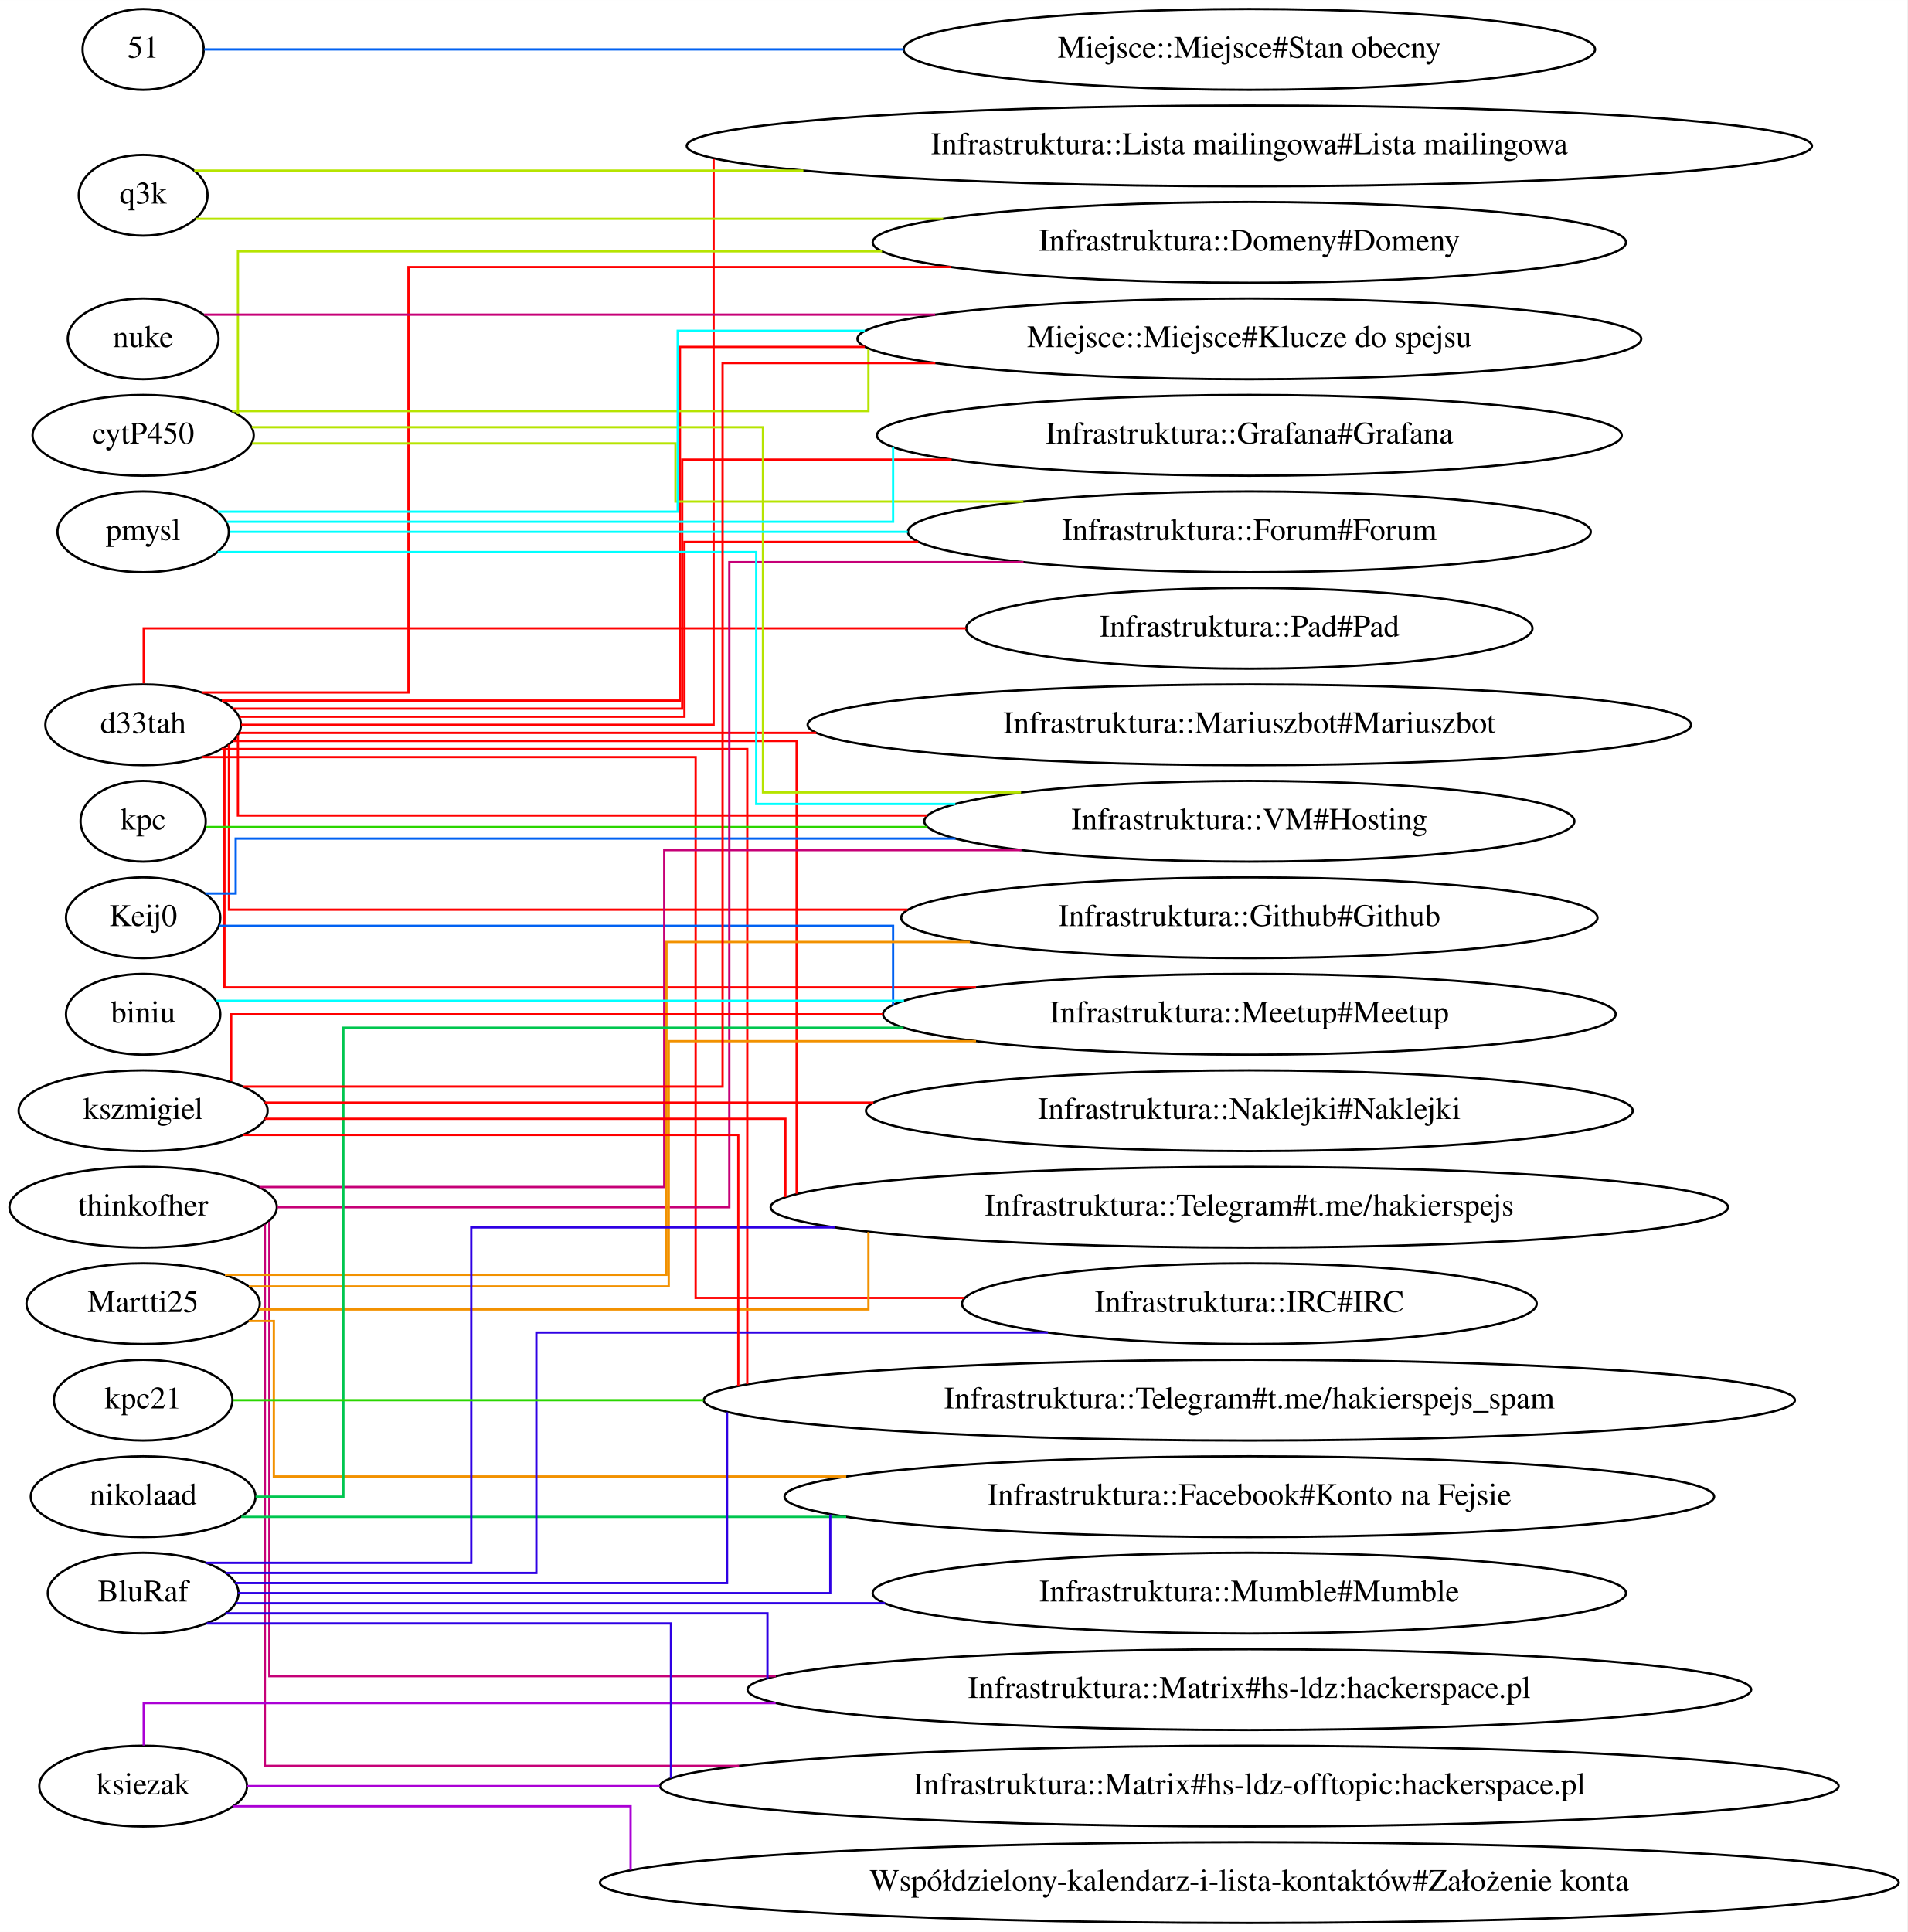
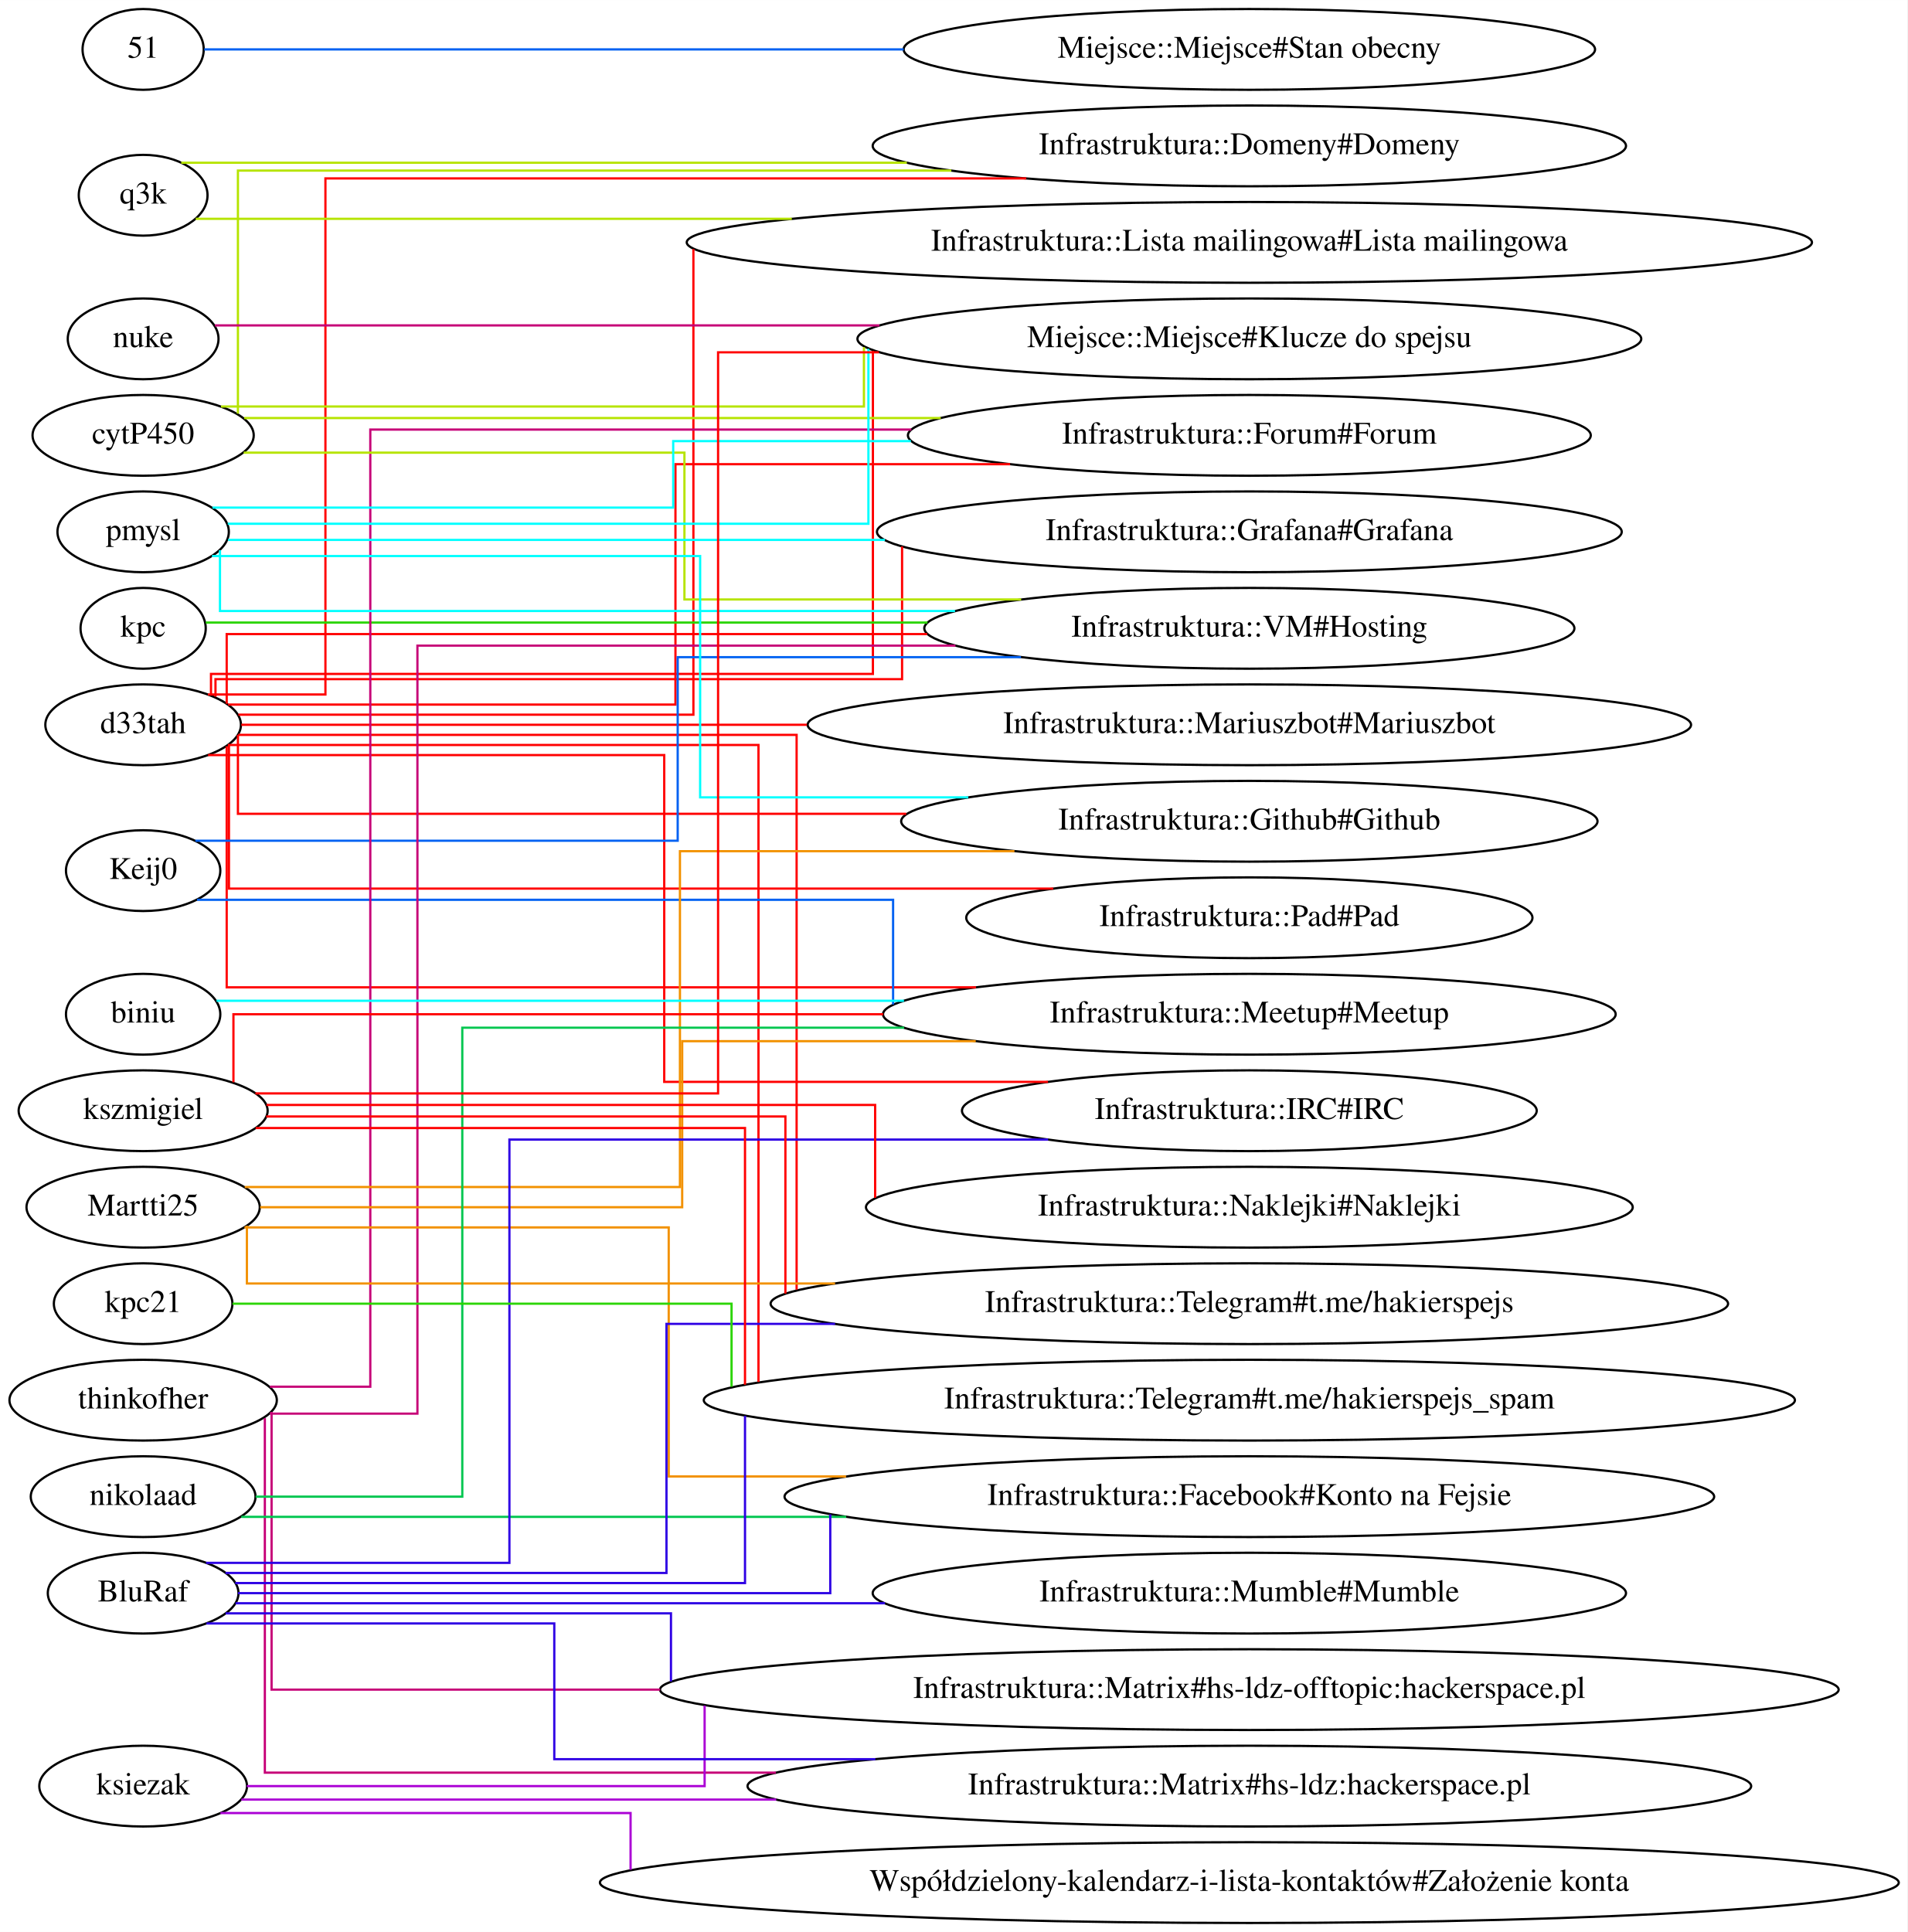
<svg xmlns="http://www.w3.org/2000/svg" width="850pt" height="861pt" viewBox="0.00 0.00 850.04 861.00">
  <g id="graph0" class="graph" transform="scale(1 1) rotate(0) translate(4 857)">
    <polygon fill="#ffffff" stroke="transparent" points="-4,4 -4,-857 846.038,-857 846.038,4 -4,4" />
    <g id="node1" class="node">
      <ellipse fill="none" stroke="#000000" cx="59.795" cy="-534" rx="43.592" ry="18" />
      <text text-anchor="middle" x="59.795" y="-530.3" font-family="Times,serif" font-size="14.00" fill="#000000">d33tah</text>
    </g>
    <g id="node2" class="node">
-       <ellipse fill="none" stroke="#000000" cx="552.814" cy="-448" rx="155.173" ry="18" />
-       <text text-anchor="middle" x="552.814" y="-444.3" font-family="Times,serif" font-size="14.00" fill="#000000">Infrastruktura::Github#Github</text>
+       <ellipse fill="none" stroke="#000000" cx="552.814" cy="-448" rx="126.178" ry="18" />
+       <text text-anchor="middle" x="552.814" y="-444.3" font-family="Times,serif" font-size="14.00" fill="#000000">Infrastruktura::Pad#Pad</text>
    </g>
    <g id="edge1" class="edge">
-       <path fill="none" stroke="#ff0000" d="M98.038,-525.182C98.038,-503.925 98.038,-451.6 98.038,-451.6 98.038,-451.6 268.269,-451.6 400.431,-451.6" />
+       <path fill="none" stroke="#ff0000" d="M98.038,-525.339C98.038,-506.002 98.038,-461 98.038,-461 98.038,-461 333.295,-461 465.398,-461" />
    </g>
    <g id="node3" class="node">
-       <ellipse fill="none" stroke="#000000" cx="552.814" cy="-276" rx="128.077" ry="18" />
-       <text text-anchor="middle" x="552.814" y="-272.3" font-family="Times,serif" font-size="14.00" fill="#000000">Infrastruktura::IRC#IRC</text>
+       <ellipse fill="none" stroke="#000000" cx="552.814" cy="-405" rx="163.271" ry="18" />
+       <text text-anchor="middle" x="552.814" y="-401.3" font-family="Times,serif" font-size="14.00" fill="#000000">Infrastruktura::Meetup#Meetup</text>
    </g>
    <g id="edge2" class="edge">
-       <path fill="none" stroke="#ff0000" d="M86.147,-519.6C149.671,-519.6 306.038,-519.6 306.038,-519.6 306.038,-519.6 306.038,-278.571 306.038,-278.571 306.038,-278.571 365.346,-278.571 425.812,-278.571" />
+       <path fill="none" stroke="#ff0000" d="M97.038,-524.425C97.038,-496.482 97.038,-417 97.038,-417 97.038,-417 295.962,-417 430.974,-417" />
    </g>
    <g id="node4" class="node">
-       <ellipse fill="none" stroke="#000000" cx="552.814" cy="-792" rx="250.756" ry="18" />
-       <text text-anchor="middle" x="552.814" y="-788.3" font-family="Times,serif" font-size="14.00" fill="#000000">Infrastruktura::Lista mailingowa#Lista mailingowa</text>
+       <ellipse fill="none" stroke="#000000" cx="552.814" cy="-792" rx="167.87" ry="18" />
+       <text text-anchor="middle" x="552.814" y="-788.3" font-family="Times,serif" font-size="14.00" fill="#000000">Infrastruktura::Domeny#Domeny</text>
    </g>
    <g id="edge3" class="edge">
-       <path fill="none" stroke="#ff0000" d="M103.501,-534C176.193,-534 314.038,-534 314.038,-534 314.038,-534 314.038,-747.723 314.038,-786.127" />
+       <path fill="none" stroke="#ff0000" d="M88.667,-547.5C112.019,-547.5 141.038,-547.5 141.038,-547.5 141.038,-547.5 141.038,-777.5 141.038,-777.5 141.038,-777.5 331.542,-777.5 453.397,-777.5" />
    </g>
    <g id="node5" class="node">
-       <ellipse fill="none" stroke="#000000" cx="552.814" cy="-663" rx="165.971" ry="18" />
-       <text text-anchor="middle" x="552.814" y="-659.3" font-family="Times,serif" font-size="14.00" fill="#000000">Infrastruktura::Grafana#Grafana</text>
+       <ellipse fill="none" stroke="#000000" cx="552.814" cy="-362" rx="128.077" ry="18" />
+       <text text-anchor="middle" x="552.814" y="-358.3" font-family="Times,serif" font-size="14.00" fill="#000000">Infrastruktura::IRC#IRC</text>
    </g>
    <g id="edge4" class="edge">
-       <path fill="none" stroke="#ff0000" d="M99.736,-541.2C168.05,-541.2 300.038,-541.2 300.038,-541.2 300.038,-541.2 300.038,-652.2 300.038,-652.2 300.038,-652.2 359.105,-652.2 420.134,-652.2" />
+       <path fill="none" stroke="#ff0000" d="M88.739,-520.5C150.996,-520.5 292.038,-520.5 292.038,-520.5 292.038,-520.5 292.038,-374.857 292.038,-374.857 292.038,-374.857 387.636,-374.857 463.07,-374.857" />
    </g>
    <g id="node6" class="node">
-       <ellipse fill="none" stroke="#000000" cx="552.814" cy="-749" rx="167.87" ry="18" />
-       <text text-anchor="middle" x="552.814" y="-745.3" font-family="Times,serif" font-size="14.00" fill="#000000">Infrastruktura::Domeny#Domeny</text>
+       <ellipse fill="none" stroke="#000000" cx="552.814" cy="-663" rx="152.173" ry="18" />
+       <text text-anchor="middle" x="552.814" y="-659.3" font-family="Times,serif" font-size="14.00" fill="#000000">Infrastruktura::Forum#Forum</text>
    </g>
    <g id="edge5" class="edge">
-       <path fill="none" stroke="#ff0000" d="M86.037,-548.4C120.872,-548.4 178.038,-548.4 178.038,-548.4 178.038,-548.4 178.038,-738 178.038,-738 178.038,-738 312.124,-738 419.891,-738" />
+       <path fill="none" stroke="#ff0000" d="M97.649,-543C164.629,-543 297.038,-543 297.038,-543 297.038,-543 297.038,-650.143 297.038,-650.143 297.038,-650.143 376.012,-650.143 446.194,-650.143" />
    </g>
    <g id="node7" class="node">
-       <ellipse fill="none" stroke="#000000" cx="552.814" cy="-491" rx="144.874" ry="18" />
-       <text text-anchor="middle" x="552.814" y="-487.3" font-family="Times,serif" font-size="14.00" fill="#000000">Infrastruktura::VM#Hosting</text>
+       <ellipse fill="none" stroke="#000000" cx="552.814" cy="-276" rx="213.362" ry="18" />
+       <text text-anchor="middle" x="552.814" y="-272.3" font-family="Times,serif" font-size="14.00" fill="#000000">Infrastruktura::Telegram#t.me/hakierspejs</text>
    </g>
    <g id="edge6" class="edge">
-       <path fill="none" stroke="#ff0000" d="M102.038,-529.362C102.038,-518.743 102.038,-493.571 102.038,-493.571 102.038,-493.571 277.298,-493.571 409.256,-493.571" />
+       <path fill="none" stroke="#ff0000" d="M102.144,-529.5C182.92,-529.5 351.038,-529.5 351.038,-529.5 351.038,-529.5 351.038,-321.303 351.038,-282.266" />
    </g>
    <g id="node8" class="node">
-       <ellipse fill="none" stroke="#000000" cx="552.814" cy="-620" rx="152.173" ry="18" />
-       <text text-anchor="middle" x="552.814" y="-616.3" font-family="Times,serif" font-size="14.00" fill="#000000">Infrastruktura::Forum#Forum</text>
+       <ellipse fill="none" stroke="#000000" cx="552.814" cy="-620" rx="165.971" ry="18" />
+       <text text-anchor="middle" x="552.814" y="-616.3" font-family="Times,serif" font-size="14.00" fill="#000000">Infrastruktura::Grafana#Grafana</text>
    </g>
    <g id="edge7" class="edge">
-       <path fill="none" stroke="#ff0000" d="M102.646,-537.6C171.97,-537.6 301.038,-537.6 301.038,-537.6 301.038,-537.6 301.038,-615.5 301.038,-615.5 301.038,-615.5 350.311,-615.5 405.262,-615.5" />
+       <path fill="none" stroke="#ff0000" d="M92.038,-546.53C92.038,-550.714 92.038,-554.333 92.038,-554.333 92.038,-554.333 398.038,-554.333 398.038,-554.333 398.038,-554.333 398.038,-596.854 398.038,-613.464" />
    </g>
    <g id="node9" class="node">
      <ellipse fill="none" stroke="#000000" cx="552.814" cy="-233" rx="243.157" ry="18" />
      <text text-anchor="middle" x="552.814" y="-229.3" font-family="Times,serif" font-size="14.00" fill="#000000">Infrastruktura::Telegram#t.me/hakierspejs_spam</text>
    </g>
    <g id="edge8" class="edge">
-       <path fill="none" stroke="#ff0000" d="M94.718,-523.2C167.568,-523.2 329.038,-523.2 329.038,-523.2 329.038,-523.2 329.038,-284.862 329.038,-240.173" />
+       <path fill="none" stroke="#ff0000" d="M97.639,-525C172.871,-525 334.038,-525 334.038,-525 334.038,-525 334.038,-288.275 334.038,-241.114" />
    </g>
    <g id="node10" class="node">
+       <ellipse fill="none" stroke="#000000" cx="552.814" cy="-491" rx="155.173" ry="18" />
+       <text text-anchor="middle" x="552.814" y="-487.3" font-family="Times,serif" font-size="14.00" fill="#000000">Infrastruktura::Github#Github</text>
+     </g>
+     <g id="edge9" class="edge">
+       <path fill="none" stroke="#ff0000" d="M102.038,-529.45C102.038,-519.031 102.038,-494.333 102.038,-494.333 102.038,-494.333 269.16,-494.333 399.887,-494.333" />
+     </g>
+     <g id="node11" class="node">
+       <ellipse fill="none" stroke="#000000" cx="552.814" cy="-577" rx="144.874" ry="18" />
+       <text text-anchor="middle" x="552.814" y="-573.3" font-family="Times,serif" font-size="14.00" fill="#000000">Infrastruktura::VM#Hosting</text>
+     </g>
+     <g id="edge10" class="edge">
+       <path fill="none" stroke="#ff0000" d="M97.038,-543.377C97.038,-555.32 97.038,-574.429 97.038,-574.429 97.038,-574.429 275.632,-574.429 409.229,-574.429" />
+     </g>
+     <g id="node12" class="node">
+       <ellipse fill="none" stroke="#000000" cx="552.814" cy="-749" rx="250.756" ry="18" />
+       <text text-anchor="middle" x="552.814" y="-745.3" font-family="Times,serif" font-size="14.00" fill="#000000">Infrastruktura::Lista mailingowa#Lista mailingowa</text>
+     </g>
+     <g id="edge11" class="edge">
+       <path fill="none" stroke="#ff0000" d="M102.233,-538.5C172.425,-538.5 305.038,-538.5 305.038,-538.5 305.038,-538.5 305.038,-720.439 305.038,-746.024" />
+     </g>
+     <g id="node13" class="node">
+       <ellipse fill="none" stroke="#000000" cx="552.814" cy="-534" rx="196.865" ry="18" />
+       <text text-anchor="middle" x="552.814" y="-530.3" font-family="Times,serif" font-size="14.00" fill="#000000">Infrastruktura::Mariuszbot#Mariuszbot</text>
+     </g>
+     <g id="edge12" class="edge">
+       <path fill="none" stroke="#ff0000" d="M103.547,-534C160.224,-534 262.783,-534 355.615,-534" />
+     </g>
+     <g id="node14" class="node">
      <ellipse fill="none" stroke="#000000" cx="552.814" cy="-706" rx="174.669" ry="18" />
      <text text-anchor="middle" x="552.814" y="-702.3" font-family="Times,serif" font-size="14.00" fill="#000000">Miejsce::Miejsce#Klucze do spejsu</text>
    </g>
-     <g id="edge9" class="edge">
-       <path fill="none" stroke="#ff0000" d="M94.839,-544.8C161.291,-544.8 299.038,-544.8 299.038,-544.8 299.038,-544.8 299.038,-702.4 299.038,-702.4 299.038,-702.4 335.849,-702.4 381.432,-702.4" />
-     </g>
-     <g id="node11" class="node">
-       <ellipse fill="none" stroke="#000000" cx="552.814" cy="-534" rx="196.865" ry="18" />
-       <text text-anchor="middle" x="552.814" y="-530.3" font-family="Times,serif" font-size="14.00" fill="#000000">Infrastruktura::Mariuszbot#Mariuszbot</text>
-     </g>
-     <g id="edge10" class="edge">
-       <path fill="none" stroke="#ff0000" d="M102.684,-530.4C160.023,-530.4 265.402,-530.4 359.789,-530.4" />
-     </g>
-     <g id="node12" class="node">
-       <ellipse fill="none" stroke="#000000" cx="552.814" cy="-405" rx="163.271" ry="18" />
-       <text text-anchor="middle" x="552.814" y="-401.3" font-family="Times,serif" font-size="14.00" fill="#000000">Infrastruktura::Meetup#Meetup</text>
-     </g>
-     <g id="edge11" class="edge">
-       <path fill="none" stroke="#ff0000" d="M96.038,-523.617C96.038,-494.983 96.038,-417 96.038,-417 96.038,-417 295.693,-417 431.006,-417" />
-     </g>
-     <g id="node13" class="node">
-       <ellipse fill="none" stroke="#000000" cx="552.814" cy="-577" rx="126.178" ry="18" />
-       <text text-anchor="middle" x="552.814" y="-573.3" font-family="Times,serif" font-size="14.00" fill="#000000">Infrastruktura::Pad#Pad</text>
-     </g>
-     <g id="edge12" class="edge">
-       <path fill="none" stroke="#ff0000" d="M60.038,-552.485C60.038,-564.14 60.038,-577 60.038,-577 60.038,-577 280.549,-577 426.552,-577" />
-     </g>
-     <g id="node14" class="node">
-       <ellipse fill="none" stroke="#000000" cx="552.814" cy="-319" rx="213.362" ry="18" />
-       <text text-anchor="middle" x="552.814" y="-315.3" font-family="Times,serif" font-size="14.00" fill="#000000">Infrastruktura::Telegram#t.me/hakierspejs</text>
-     </g>
    <g id="edge13" class="edge">
-       <path fill="none" stroke="#ff0000" d="M99.985,-526.8C179.881,-526.8 351.038,-526.8 351.038,-526.8 351.038,-526.8 351.038,-359.066 351.038,-324.995" />
+       <path fill="none" stroke="#ff0000" d="M90.038,-547.185C90.038,-552.172 90.038,-556.667 90.038,-556.667 90.038,-556.667 385.038,-556.667 385.038,-556.667 385.038,-556.667 385.038,-674.083 385.038,-700.685" />
    </g>
    <g id="node15" class="node">
-       <ellipse fill="none" stroke="#000000" cx="59.795" cy="-491" rx="27.895" ry="18" />
-       <text text-anchor="middle" x="59.795" y="-487.3" font-family="Times,serif" font-size="14.00" fill="#000000">kpc</text>
+       <ellipse fill="none" stroke="#000000" cx="59.795" cy="-577" rx="27.895" ry="18" />
+       <text text-anchor="middle" x="59.795" y="-573.3" font-family="Times,serif" font-size="14.00" fill="#000000">kpc</text>
    </g>
    <g id="edge14" class="edge">
-       <path fill="none" stroke="#2bd500" d="M87.714,-488.429C148.519,-488.429 296.511,-488.429 409.361,-488.429" />
+       <path fill="none" stroke="#2bd500" d="M87.714,-579.571C148.519,-579.571 296.511,-579.571 409.361,-579.571" />
    </g>
    <g id="node16" class="node">
-       <ellipse fill="none" stroke="#000000" cx="59.795" cy="-448" rx="34.394" ry="18" />
-       <text text-anchor="middle" x="59.795" y="-444.3" font-family="Times,serif" font-size="14.00" fill="#000000">Keij0</text>
+       <ellipse fill="none" stroke="#000000" cx="59.795" cy="-469" rx="34.394" ry="18" />
+       <text text-anchor="middle" x="59.795" y="-465.3" font-family="Times,serif" font-size="14.00" fill="#000000">Keij0</text>
    </g>
    <g id="edge16" class="edge">
-       <path fill="none" stroke="#0061f2" d="M87.533,-458.8C94.994,-458.8 101.038,-458.8 101.038,-458.8 101.038,-458.8 101.038,-483.286 101.038,-483.286 101.038,-483.286 288.431,-483.286 421.838,-483.286" />
+       <path fill="none" stroke="#0061f2" d="M83.833,-456C160.472,-456 394.038,-456 394.038,-456 394.038,-456 394.038,-421.682 394.038,-409.348" />
    </g>
    <g id="edge15" class="edge">
-       <path fill="none" stroke="#0061f2" d="M93.683,-444.4C178.657,-444.4 394.038,-444.4 394.038,-444.4 394.038,-444.4 394.038,-419.381 394.038,-409.216" />
+       <path fill="none" stroke="#0061f2" d="M83.072,-482.333C143.02,-482.333 298.038,-482.333 298.038,-482.333 298.038,-482.333 298.038,-564.143 298.038,-564.143 298.038,-564.143 380.056,-564.143 451.021,-564.143" />
    </g>
    <g id="node17" class="node">
-       <ellipse fill="none" stroke="#000000" cx="59.795" cy="-319" rx="59.59" ry="18" />
-       <text text-anchor="middle" x="59.795" y="-315.3" font-family="Times,serif" font-size="14.00" fill="#000000">thinkofher</text>
+       <ellipse fill="none" stroke="#000000" cx="59.795" cy="-233" rx="59.59" ry="18" />
+       <text text-anchor="middle" x="59.795" y="-229.3" font-family="Times,serif" font-size="14.00" fill="#000000">thinkofher</text>
+     </g>
+     <g id="edge17" class="edge">
+       <path fill="none" stroke="#c60077" d="M116.337,-239C139.528,-239 161.038,-239 161.038,-239 161.038,-239 161.038,-665.571 161.038,-665.571 161.038,-665.571 291.76,-665.571 402.183,-665.571" />
+     </g>
+     <g id="edge18" class="edge">
+       <path fill="none" stroke="#c60077" d="M116.265,-227C148.295,-227 182.038,-227 182.038,-227 182.038,-227 182.038,-569.286 182.038,-569.286 182.038,-569.286 315.127,-569.286 421.831,-569.286" />
+     </g>
+     <g id="node18" class="node">
+       <ellipse fill="none" stroke="#000000" cx="552.814" cy="-104" rx="262.653" ry="18" />
+       <text text-anchor="middle" x="552.814" y="-100.3" font-family="Times,serif" font-size="14.00" fill="#000000">Infrastruktura::Matrix#hs-ldz-offtopic:hackerspace.pl</text>
    </g>
    <g id="edge19" class="edge">
-       <path fill="none" stroke="#c60077" d="M111.626,-328C180.073,-328 292.038,-328 292.038,-328 292.038,-328 292.038,-478.143 292.038,-478.143 292.038,-478.143 378.023,-478.143 451.244,-478.143" />
+       <path fill="none" stroke="#c60077" d="M117.038,-227.783C117.038,-203.649 117.038,-104 117.038,-104 117.038,-104 198.045,-104 290.207,-104" />
+     </g>
+     <g id="node19" class="node">
+       <ellipse fill="none" stroke="#000000" cx="552.814" cy="-61" rx="223.66" ry="18" />
+       <text text-anchor="middle" x="552.814" y="-57.3" font-family="Times,serif" font-size="14.00" fill="#000000">Infrastruktura::Matrix#hs-ldz:hackerspace.pl</text>
    </g>
    <g id="edge20" class="edge">
-       <path fill="none" stroke="#c60077" d="M119.729,-319C196.857,-319 321.038,-319 321.038,-319 321.038,-319 321.038,-606.5 321.038,-606.5 321.038,-606.5 389.615,-606.5 452.165,-606.5" />
-     </g>
-     <g id="node18" class="node">
-       <ellipse fill="none" stroke="#000000" cx="552.814" cy="-104" rx="223.66" ry="18" />
-       <text text-anchor="middle" x="552.814" y="-100.3" font-family="Times,serif" font-size="14.00" fill="#000000">Infrastruktura::Matrix#hs-ldz:hackerspace.pl</text>
-     </g>
-     <g id="edge17" class="edge">
-       <path fill="none" stroke="#c60077" d="M116.038,-312.516C116.038,-277.239 116.038,-110 116.038,-110 116.038,-110 230.192,-110 341.783,-110" />
-     </g>
-     <g id="node19" class="node">
-       <ellipse fill="none" stroke="#000000" cx="552.814" cy="-61" rx="262.653" ry="18" />
-       <text text-anchor="middle" x="552.814" y="-57.3" font-family="Times,serif" font-size="14.00" fill="#000000">Infrastruktura::Matrix#hs-ldz-offtopic:hackerspace.pl</text>
-     </g>
-     <g id="edge18" class="edge">
-       <path fill="none" stroke="#c60077" d="M114.038,-311.275C114.038,-269.246 114.038,-70 114.038,-70 114.038,-70 218.441,-70 325.393,-70" />
+       <path fill="none" stroke="#c60077" d="M114.038,-224.994C114.038,-191.834 114.038,-67 114.038,-67 114.038,-67 229.373,-67 341.78,-67" />
    </g>
    <g id="node20" class="node">
      <ellipse fill="none" stroke="#000000" cx="59.795" cy="-663" rx="49.291" ry="18" />
      <text text-anchor="middle" x="59.795" y="-659.3" font-family="Times,serif" font-size="14.00" fill="#000000">cytP450</text>
    </g>
+     <g id="edge23" class="edge">
+       <path fill="none" stroke="#b6e400" d="M102.038,-672.656C102.038,-700.838 102.038,-781 102.038,-781 102.038,-781 287.037,-781 420.004,-781" />
+     </g>
    <g id="edge21" class="edge">
-       <path fill="none" stroke="#b6e400" d="M102.038,-672.406C102.038,-693.945 102.038,-745 102.038,-745 102.038,-745 260.171,-745 389.117,-745" />
-     </g>
-     <g id="edge23" class="edge">
-       <path fill="none" stroke="#b6e400" d="M108.229,-666.6C187.454,-666.6 336.038,-666.6 336.038,-666.6 336.038,-666.6 336.038,-503.857 336.038,-503.857 336.038,-503.857 394.769,-503.857 451.091,-503.857" />
+       <path fill="none" stroke="#b6e400" d="M104.854,-670.714C174.503,-670.714 311.138,-670.714 415.282,-670.714" />
+     </g>
+     <g id="edge22" class="edge">
+       <path fill="none" stroke="#b6e400" d="M104.605,-655.286C174.371,-655.286 301.038,-655.286 301.038,-655.286 301.038,-655.286 301.038,-589.857 301.038,-589.857 301.038,-589.857 381.256,-589.857 451.133,-589.857" />
    </g>
    <g id="edge24" class="edge">
-       <path fill="none" stroke="#b6e400" d="M108.377,-659.4C177.786,-659.4 297.038,-659.4 297.038,-659.4 297.038,-659.4 297.038,-633.5 297.038,-633.5 297.038,-633.5 380.516,-633.5 452.092,-633.5" />
-     </g>
-     <g id="edge22" class="edge">
-       <path fill="none" stroke="#b6e400" d="M99.431,-673.8C185.746,-673.8 383.038,-673.8 383.038,-673.8 383.038,-673.8 383.038,-692.675 383.038,-701.523" />
+       <path fill="none" stroke="#b6e400" d="M94.479,-675.857C177.545,-675.857 381.038,-675.857 381.038,-675.857 381.038,-675.857 381.038,-694.255 381.038,-702.304" />
    </g>
    <g id="node21" class="node">
      <ellipse fill="none" stroke="#000000" cx="59.795" cy="-620" rx="38.194" ry="18" />
      <text text-anchor="middle" x="59.795" y="-616.3" font-family="Times,serif" font-size="14.00" fill="#000000">pmysl</text>
    </g>
    <g id="edge25" class="edge">
-       <path fill="none" stroke="#00ffff" d="M97.164,-624.5C184.383,-624.5 394.038,-624.5 394.038,-624.5 394.038,-624.5 394.038,-647.068 394.038,-657.647" />
+       <path fill="none" stroke="#00ffff" d="M90.679,-630.8C154.716,-630.8 296.038,-630.8 296.038,-630.8 296.038,-630.8 296.038,-660.429 296.038,-660.429 296.038,-660.429 346.068,-660.429 401.961,-660.429" />
+     </g>
+     <g id="edge26" class="edge">
+       <path fill="none" stroke="#00ffff" d="M97.662,-616.4C159.67,-616.4 286.373,-616.4 390.386,-616.4" />
    </g>
    <g id="edge27" class="edge">
-       <path fill="none" stroke="#00ffff" d="M93.026,-611C165.846,-611 333.038,-611 333.038,-611 333.038,-611 333.038,-498.714 333.038,-498.714 333.038,-498.714 374.73,-498.714 421.796,-498.714" />
+       <path fill="none" stroke="#00ffff" d="M90.483,-609.2C156.901,-609.2 308.038,-609.2 308.038,-609.2 308.038,-609.2 308.038,-501.667 308.038,-501.667 308.038,-501.667 367.335,-501.667 427.558,-501.667" />
    </g>
    <g id="edge28" class="edge">
-       <path fill="none" stroke="#00ffff" d="M98.481,-620C162.836,-620 295.219,-620 400.564,-620" />
-     </g>
-     <g id="edge26" class="edge">
-       <path fill="none" stroke="#00ffff" d="M93.172,-629C158.74,-629 298.038,-629 298.038,-629 298.038,-629 298.038,-709.6 298.038,-709.6 298.038,-709.6 335.374,-709.6 381.461,-709.6" />
+       <path fill="none" stroke="#00ffff" d="M94.038,-611.816C94.038,-601.392 94.038,-584.714 94.038,-584.714 94.038,-584.714 286.07,-584.714 421.654,-584.714" />
+     </g>
+     <g id="edge29" class="edge">
+       <path fill="none" stroke="#00ffff" d="M97.507,-623.6C182.775,-623.6 383.038,-623.6 383.038,-623.6 383.038,-623.6 383.038,-684.455 383.038,-701.57" />
    </g>
    <g id="node22" class="node">
      <ellipse fill="none" stroke="#000000" cx="59.795" cy="-61" rx="46.292" ry="18" />
      <text text-anchor="middle" x="59.795" y="-57.3" font-family="Times,serif" font-size="14.00" fill="#000000">ksiezak</text>
    </g>
-     <g id="edge29" class="edge">
-       <path fill="none" stroke="#ab00d5" d="M60.038,-79.066C60.038,-88.459 60.038,-98 60.038,-98 60.038,-98 207.94,-98 341.688,-98" />
-     </g>
    <g id="edge30" class="edge">
-       <path fill="none" stroke="#ab00d5" d="M106.177,-61C149.863,-61 219.04,-61 290.025,-61" />
+       <path fill="none" stroke="#ab00d5" d="M105.985,-61C178.291,-61 310.038,-61 310.038,-61 310.038,-61 310.038,-84.686 310.038,-96.899" />
+     </g>
+     <g id="edge31" class="edge">
+       <path fill="none" stroke="#ab00d5" d="M103.547,-55C157.455,-55 252.872,-55 341.946,-55" />
    </g>
    <g id="node23" class="node">
      <ellipse fill="none" stroke="#000000" cx="552.814" cy="-18" rx="289.449" ry="18" />
      <text text-anchor="middle" x="552.814" y="-14.3" font-family="Times,serif" font-size="14.00" fill="#000000">Współdzielony-kalendarz-i-lista-kontaktów#Założenie konta</text>
    </g>
-     <g id="edge31" class="edge">
-       <path fill="none" stroke="#ab00d5" d="M99.894,-52C162.665,-52 277.038,-52 277.038,-52 277.038,-52 277.038,-33.271 277.038,-23.614" />
+     <g id="edge32" class="edge">
+       <path fill="none" stroke="#ab00d5" d="M94.218,-49C155.474,-49 277.038,-49 277.038,-49 277.038,-49 277.038,-32.635 277.038,-23.686" />
    </g>
    <g id="node24" class="node">
-       <ellipse fill="none" stroke="#000000" cx="59.795" cy="-276" rx="51.991" ry="18" />
-       <text text-anchor="middle" x="59.795" y="-272.3" font-family="Times,serif" font-size="14.00" fill="#000000">Martti25</text>
+       <ellipse fill="none" stroke="#000000" cx="59.795" cy="-319" rx="51.991" ry="18" />
+       <text text-anchor="middle" x="59.795" y="-315.3" font-family="Times,serif" font-size="14.00" fill="#000000">Martti25</text>
+     </g>
+     <g id="edge34" class="edge">
+       <path fill="none" stroke="#f29100" d="M111.924,-319C182.581,-319 300.038,-319 300.038,-319 300.038,-319 300.038,-393 300.038,-393 300.038,-393 366.229,-393 430.868,-393" />
+     </g>
+     <g id="edge35" class="edge">
+       <path fill="none" stroke="#f29100" d="M106.038,-310.769C106.038,-300.707 106.038,-285 106.038,-285 106.038,-285 245.201,-285 368.191,-285" />
    </g>
    <g id="edge33" class="edge">
-       <path fill="none" stroke="#f29100" d="M96.239,-288.857C161.839,-288.857 293.038,-288.857 293.038,-288.857 293.038,-288.857 293.038,-437.2 293.038,-437.2 293.038,-437.2 361.582,-437.2 428.252,-437.2" />
-     </g>
-     <g id="edge32" class="edge">
-       <path fill="none" stroke="#f29100" d="M106.916,-283.714C175.319,-283.714 294.038,-283.714 294.038,-283.714 294.038,-283.714 294.038,-393 294.038,-393 294.038,-393 363.885,-393 431.003,-393" />
-     </g>
-     <g id="edge35" class="edge">
-       <path fill="none" stroke="#f29100" d="M111.371,-273.429C202.631,-273.429 383.038,-273.429 383.038,-273.429 383.038,-273.429 383.038,-294.481 383.038,-307.968" />
+       <path fill="none" stroke="#f29100" d="M105.076,-328C174.435,-328 299.038,-328 299.038,-328 299.038,-328 299.038,-477.667 299.038,-477.667 299.038,-477.667 378.223,-477.667 448.128,-477.667" />
    </g>
    <g id="node25" class="node">
      <ellipse fill="none" stroke="#000000" cx="552.814" cy="-190" rx="207.163" ry="18" />
      <text text-anchor="middle" x="552.814" y="-186.3" font-family="Times,serif" font-size="14.00" fill="#000000">Infrastruktura::Facebook#Konto na Fejsie</text>
    </g>
-     <g id="edge34" class="edge">
-       <path fill="none" stroke="#f29100" d="M106.808,-268.286C113.431,-268.286 118.038,-268.286 118.038,-268.286 118.038,-268.286 118.038,-199 118.038,-199 118.038,-199 253.463,-199 373.15,-199" />
+     <g id="edge36" class="edge">
+       <path fill="none" stroke="#f29100" d="M104.959,-310C173.028,-310 294.038,-310 294.038,-310 294.038,-310 294.038,-199 294.038,-199 294.038,-199 328.928,-199 373.085,-199" />
    </g>
    <g id="node26" class="node">
      <ellipse fill="none" stroke="#000000" cx="59.795" cy="-190" rx="50.091" ry="18" />
      <text text-anchor="middle" x="59.795" y="-186.3" font-family="Times,serif" font-size="14.00" fill="#000000">nikolaad</text>
    </g>
-     <g id="edge36" class="edge">
-       <path fill="none" stroke="#00c64f" d="M109.895,-190C130.238,-190 149.038,-190 149.038,-190 149.038,-190 149.038,-399 149.038,-399 149.038,-399 284.676,-399 398.723,-399" />
-     </g>
    <g id="edge37" class="edge">
+       <path fill="none" stroke="#00c64f" d="M109.944,-190C150.897,-190 202.038,-190 202.038,-190 202.038,-190 202.038,-399 202.038,-399 202.038,-399 304.709,-399 398.958,-399" />
+     </g>
+     <g id="edge38" class="edge">
      <path fill="none" stroke="#00c64f" d="M103.547,-181C163.818,-181 275.974,-181 373.143,-181" />
    </g>
    <g id="node27" class="node">
      <ellipse fill="none" stroke="#000000" cx="59.795" cy="-147" rx="42.494" ry="18" />
      <text text-anchor="middle" x="59.795" y="-143.3" font-family="Times,serif" font-size="14.00" fill="#000000">BluRaf</text>
    </g>
-     <g id="edge38" class="edge">
-       <path fill="none" stroke="#2e00e4" d="M96.531,-156C147.918,-156 235.038,-156 235.038,-156 235.038,-156 235.038,-263.143 235.038,-263.143 235.038,-263.143 369.056,-263.143 463.026,-263.143" />
-     </g>
    <g id="edge40" class="edge">
-       <path fill="none" stroke="#2e00e4" d="M100.744,-151.5C174.032,-151.5 320.038,-151.5 320.038,-151.5 320.038,-151.5 320.038,-209.521 320.038,-227.653" />
-     </g>
-     <g id="edge44" class="edge">
-       <path fill="none" stroke="#2e00e4" d="M87.992,-160.5C130.488,-160.5 206.038,-160.5 206.038,-160.5 206.038,-160.5 206.038,-310 206.038,-310 206.038,-310 285.28,-310 368.004,-310" />
+       <path fill="none" stroke="#2e00e4" d="M87.857,-160.5C134.531,-160.5 223.038,-160.5 223.038,-160.5 223.038,-160.5 223.038,-349.143 223.038,-349.143 223.038,-349.143 365.484,-349.143 463.137,-349.143" />
+     </g>
+     <g id="edge41" class="edge">
+       <path fill="none" stroke="#2e00e4" d="M96.496,-156C162.18,-156 293.038,-156 293.038,-156 293.038,-156 293.038,-267 293.038,-267 293.038,-267 325.863,-267 368.176,-267" />
    </g>
    <g id="edge43" class="edge">
-       <path fill="none" stroke="#2e00e4" d="M96.456,-138C172.011,-138 338.038,-138 338.038,-138 338.038,-138 338.038,-118.475 338.038,-109.017" />
+       <path fill="none" stroke="#2e00e4" d="M100.827,-151.5C175.97,-151.5 328.038,-151.5 328.038,-151.5 328.038,-151.5 328.038,-206.342 328.038,-226.051" />
+     </g>
+     <g id="edge45" class="edge">
+       <path fill="none" stroke="#2e00e4" d="M96.552,-138C162.714,-138 295.038,-138 295.038,-138 295.038,-138 295.038,-116.41 295.038,-107.639" />
+     </g>
+     <g id="edge42" class="edge">
+       <path fill="none" stroke="#2e00e4" d="M88.025,-133.5C139.426,-133.5 243.038,-133.5 243.038,-133.5 243.038,-133.5 243.038,-73 243.038,-73 243.038,-73 312.816,-73 386.138,-73" />
    </g>
    <g id="edge39" class="edge">
-       <path fill="none" stroke="#2e00e4" d="M88.171,-133.5C150.738,-133.5 295.038,-133.5 295.038,-133.5 295.038,-133.5 295.038,-78.979 295.038,-64.497" />
-     </g>
-     <g id="edge41" class="edge">
      <path fill="none" stroke="#2e00e4" d="M102.055,-147C186.066,-147 366.038,-147 366.038,-147 366.038,-147 366.038,-169.699 366.038,-182.113" />
    </g>
    <g id="node28" class="node">
      <ellipse fill="none" stroke="#000000" cx="552.814" cy="-147" rx="167.87" ry="18" />
      <text text-anchor="middle" x="552.814" y="-143.3" font-family="Times,serif" font-size="14.00" fill="#000000">Infrastruktura::Mumble#Mumble</text>
    </g>
-     <g id="edge42" class="edge">
+     <g id="edge44" class="edge">
      <path fill="none" stroke="#2e00e4" d="M100.981,-142.5C164.104,-142.5 288.197,-142.5 390.388,-142.5" />
    </g>
    <g id="node29" class="node">
      <ellipse fill="none" stroke="#000000" cx="59.795" cy="-362" rx="55.491" ry="18" />
      <text text-anchor="middle" x="59.795" y="-358.3" font-family="Times,serif" font-size="14.00" fill="#000000">kszmigiel</text>
    </g>
-     <g id="edge45" class="edge">
-       <path fill="none" stroke="#ff0000" d="M104.191,-351.2C179.699,-351.2 325.038,-351.2 325.038,-351.2 325.038,-351.2 325.038,-263.906 325.038,-239.355" />
+     <g id="edge46" class="edge">
+       <path fill="none" stroke="#ff0000" d="M100.038,-374.669C100.038,-387.353 100.038,-405 100.038,-405 100.038,-405 259.922,-405 389.671,-405" />
+     </g>
+     <g id="edge48" class="edge">
+       <path fill="none" stroke="#ff0000" d="M114.647,-359.429C197.762,-359.429 346.038,-359.429 346.038,-359.429 346.038,-359.429 346.038,-297.815 346.038,-280.486" />
+     </g>
+     <g id="edge49" class="edge">
+       <path fill="none" stroke="#ff0000" d="M109.934,-354.286C187.574,-354.286 328.038,-354.286 328.038,-354.286 328.038,-354.286 328.038,-265.526 328.038,-239.868" />
+     </g>
+     <g id="edge50" class="edge">
+       <path fill="none" stroke="#ff0000" d="M109.809,-369.714C184.381,-369.714 316.038,-369.714 316.038,-369.714 316.038,-369.714 316.038,-700 316.038,-700 316.038,-700 347.623,-700 387.721,-700" />
+     </g>
+     <g id="node30" class="node">
+       <ellipse fill="none" stroke="#000000" cx="552.814" cy="-319" rx="170.87" ry="18" />
+       <text text-anchor="middle" x="552.814" y="-315.3" font-family="Times,serif" font-size="14.00" fill="#000000">Infrastruktura::Naklejki#Naklejki</text>
    </g>
    <g id="edge47" class="edge">
-       <path fill="none" stroke="#ff0000" d="M104.188,-372.8C178.024,-372.8 318.038,-372.8 318.038,-372.8 318.038,-372.8 318.038,-695.2 318.038,-695.2 318.038,-695.2 362.575,-695.2 412.854,-695.2" />
-     </g>
-     <g id="edge48" class="edge">
-       <path fill="none" stroke="#ff0000" d="M99.038,-375.135C99.038,-387.781 99.038,-405 99.038,-405 99.038,-405 259.538,-405 389.631,-405" />
-     </g>
-     <g id="edge49" class="edge">
-       <path fill="none" stroke="#ff0000" d="M113.971,-358.4C196.956,-358.4 346.038,-358.4 346.038,-358.4 346.038,-358.4 346.038,-333.869 346.038,-323.52" />
-     </g>
-     <g id="node30" class="node">
-       <ellipse fill="none" stroke="#000000" cx="552.814" cy="-362" rx="170.87" ry="18" />
-       <text text-anchor="middle" x="552.814" y="-358.3" font-family="Times,serif" font-size="14.00" fill="#000000">Infrastruktura::Naklejki#Naklejki</text>
-     </g>
-     <g id="edge46" class="edge">
-       <path fill="none" stroke="#ff0000" d="M113.967,-365.6C178.879,-365.6 290.723,-365.6 385.252,-365.6" />
+       <path fill="none" stroke="#ff0000" d="M114.769,-364.571C207.745,-364.571 386.038,-364.571 386.038,-364.571 386.038,-364.571 386.038,-334.487 386.038,-323.206" />
    </g>
    <g id="node31" class="node">
-       <ellipse fill="none" stroke="#000000" cx="59.795" cy="-233" rx="39.794" ry="18" />
-       <text text-anchor="middle" x="59.795" y="-229.3" font-family="Times,serif" font-size="14.00" fill="#000000">kpc21</text>
-     </g>
-     <g id="edge50" class="edge">
-       <path fill="none" stroke="#2bd500" d="M99.723,-233C146.602,-233 228.316,-233 309.558,-233" />
+       <ellipse fill="none" stroke="#000000" cx="59.795" cy="-276" rx="39.794" ry="18" />
+       <text text-anchor="middle" x="59.795" y="-272.3" font-family="Times,serif" font-size="14.00" fill="#000000">kpc21</text>
+     </g>
+     <g id="edge51" class="edge">
+       <path fill="none" stroke="#2bd500" d="M99.624,-276C172.986,-276 322.038,-276 322.038,-276 322.038,-276 322.038,-250.794 322.038,-238.979" />
    </g>
    <g id="node32" class="node">
      <ellipse fill="none" stroke="#000000" cx="59.795" cy="-835" rx="27" ry="18" />
      <text text-anchor="middle" x="59.795" y="-831.3" font-family="Times,serif" font-size="14.00" fill="#000000">51</text>
    </g>
    <g id="node33" class="node">
      <ellipse fill="none" stroke="#000000" cx="552.814" cy="-835" rx="154.073" ry="18" />
      <text text-anchor="middle" x="552.814" y="-831.3" font-family="Times,serif" font-size="14.00" fill="#000000">Miejsce::Miejsce#Stan obecny</text>
    </g>
-     <g id="edge51" class="edge">
+     <g id="edge52" class="edge">
      <path fill="none" stroke="#0061f2" d="M87.004,-835C145.495,-835 286.965,-835 398.764,-835" />
    </g>
    <g id="node34" class="node">
      <ellipse fill="none" stroke="#000000" cx="59.795" cy="-706" rx="33.595" ry="18" />
      <text text-anchor="middle" x="59.795" y="-702.3" font-family="Times,serif" font-size="14.00" fill="#000000">nuke</text>
    </g>
-     <g id="edge52" class="edge">
-       <path fill="none" stroke="#c60077" d="M87.004,-716.8C147.968,-716.8 299.076,-716.8 412.776,-716.8" />
+     <g id="edge53" class="edge">
+       <path fill="none" stroke="#c60077" d="M91.763,-712C150.869,-712 280.969,-712 387.945,-712" />
    </g>
    <g id="node35" class="node">
      <ellipse fill="none" stroke="#000000" cx="59.795" cy="-770" rx="28.695" ry="18" />
      <text text-anchor="middle" x="59.795" y="-766.3" font-family="Times,serif" font-size="14.00" fill="#000000">q3k</text>
    </g>
-     <g id="edge53" class="edge">
-       <path fill="none" stroke="#b6e400" d="M82.585,-781C131.066,-781 248.623,-781 354.06,-781" />
-     </g>
    <g id="edge54" class="edge">
-       <path fill="none" stroke="#b6e400" d="M83.242,-759.5C142.135,-759.5 299.881,-759.5 416.367,-759.5" />
+       <path fill="none" stroke="#b6e400" d="M76.766,-784.5C127.35,-784.5 280.982,-784.5 400.183,-784.5" />
+     </g>
+     <g id="edge55" class="edge">
+       <path fill="none" stroke="#b6e400" d="M83.242,-759.5C131.323,-759.5 245.292,-759.5 348.905,-759.5" />
    </g>
    <g id="node36" class="node">
      <ellipse fill="none" stroke="#000000" cx="59.795" cy="-405" rx="34.394" ry="18" />
      <text text-anchor="middle" x="59.795" y="-401.3" font-family="Times,serif" font-size="14.00" fill="#000000">biniu</text>
    </g>
-     <g id="edge55" class="edge">
+     <g id="edge56" class="edge">
      <path fill="none" stroke="#00ffff" d="M92.525,-411C154.034,-411 290.448,-411 398.892,-411" />
    </g>
  </g>
</svg>
